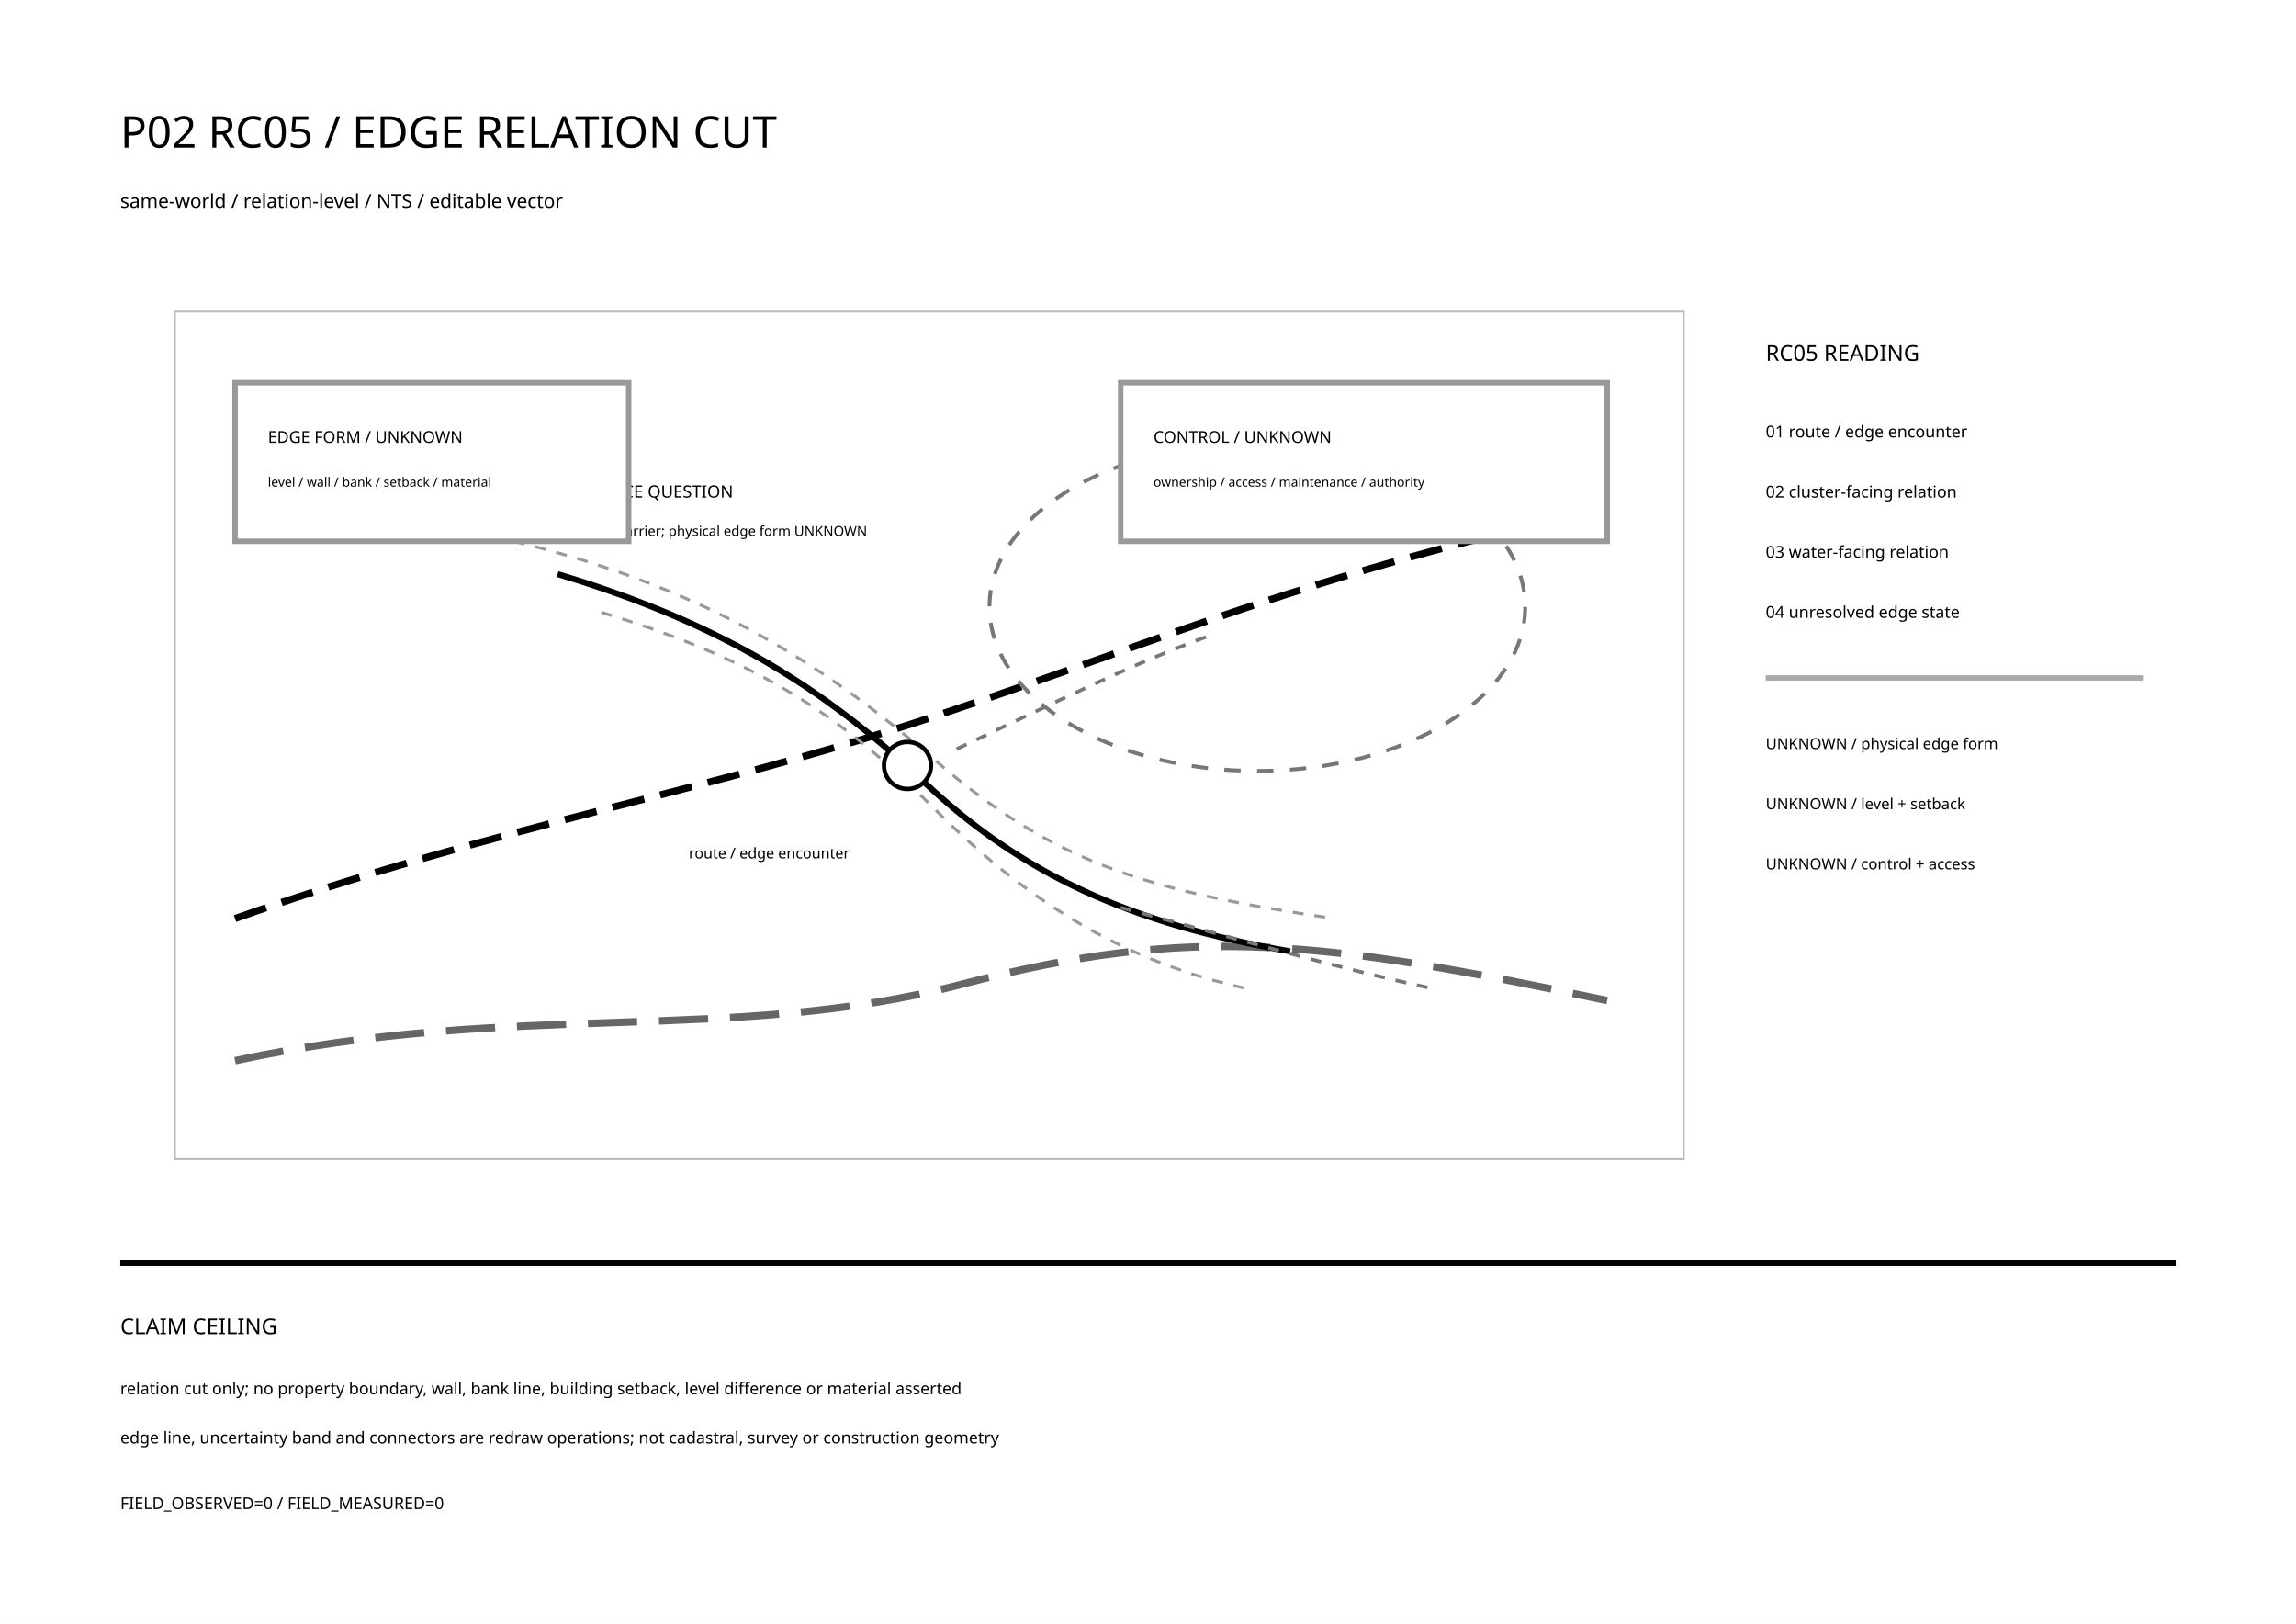
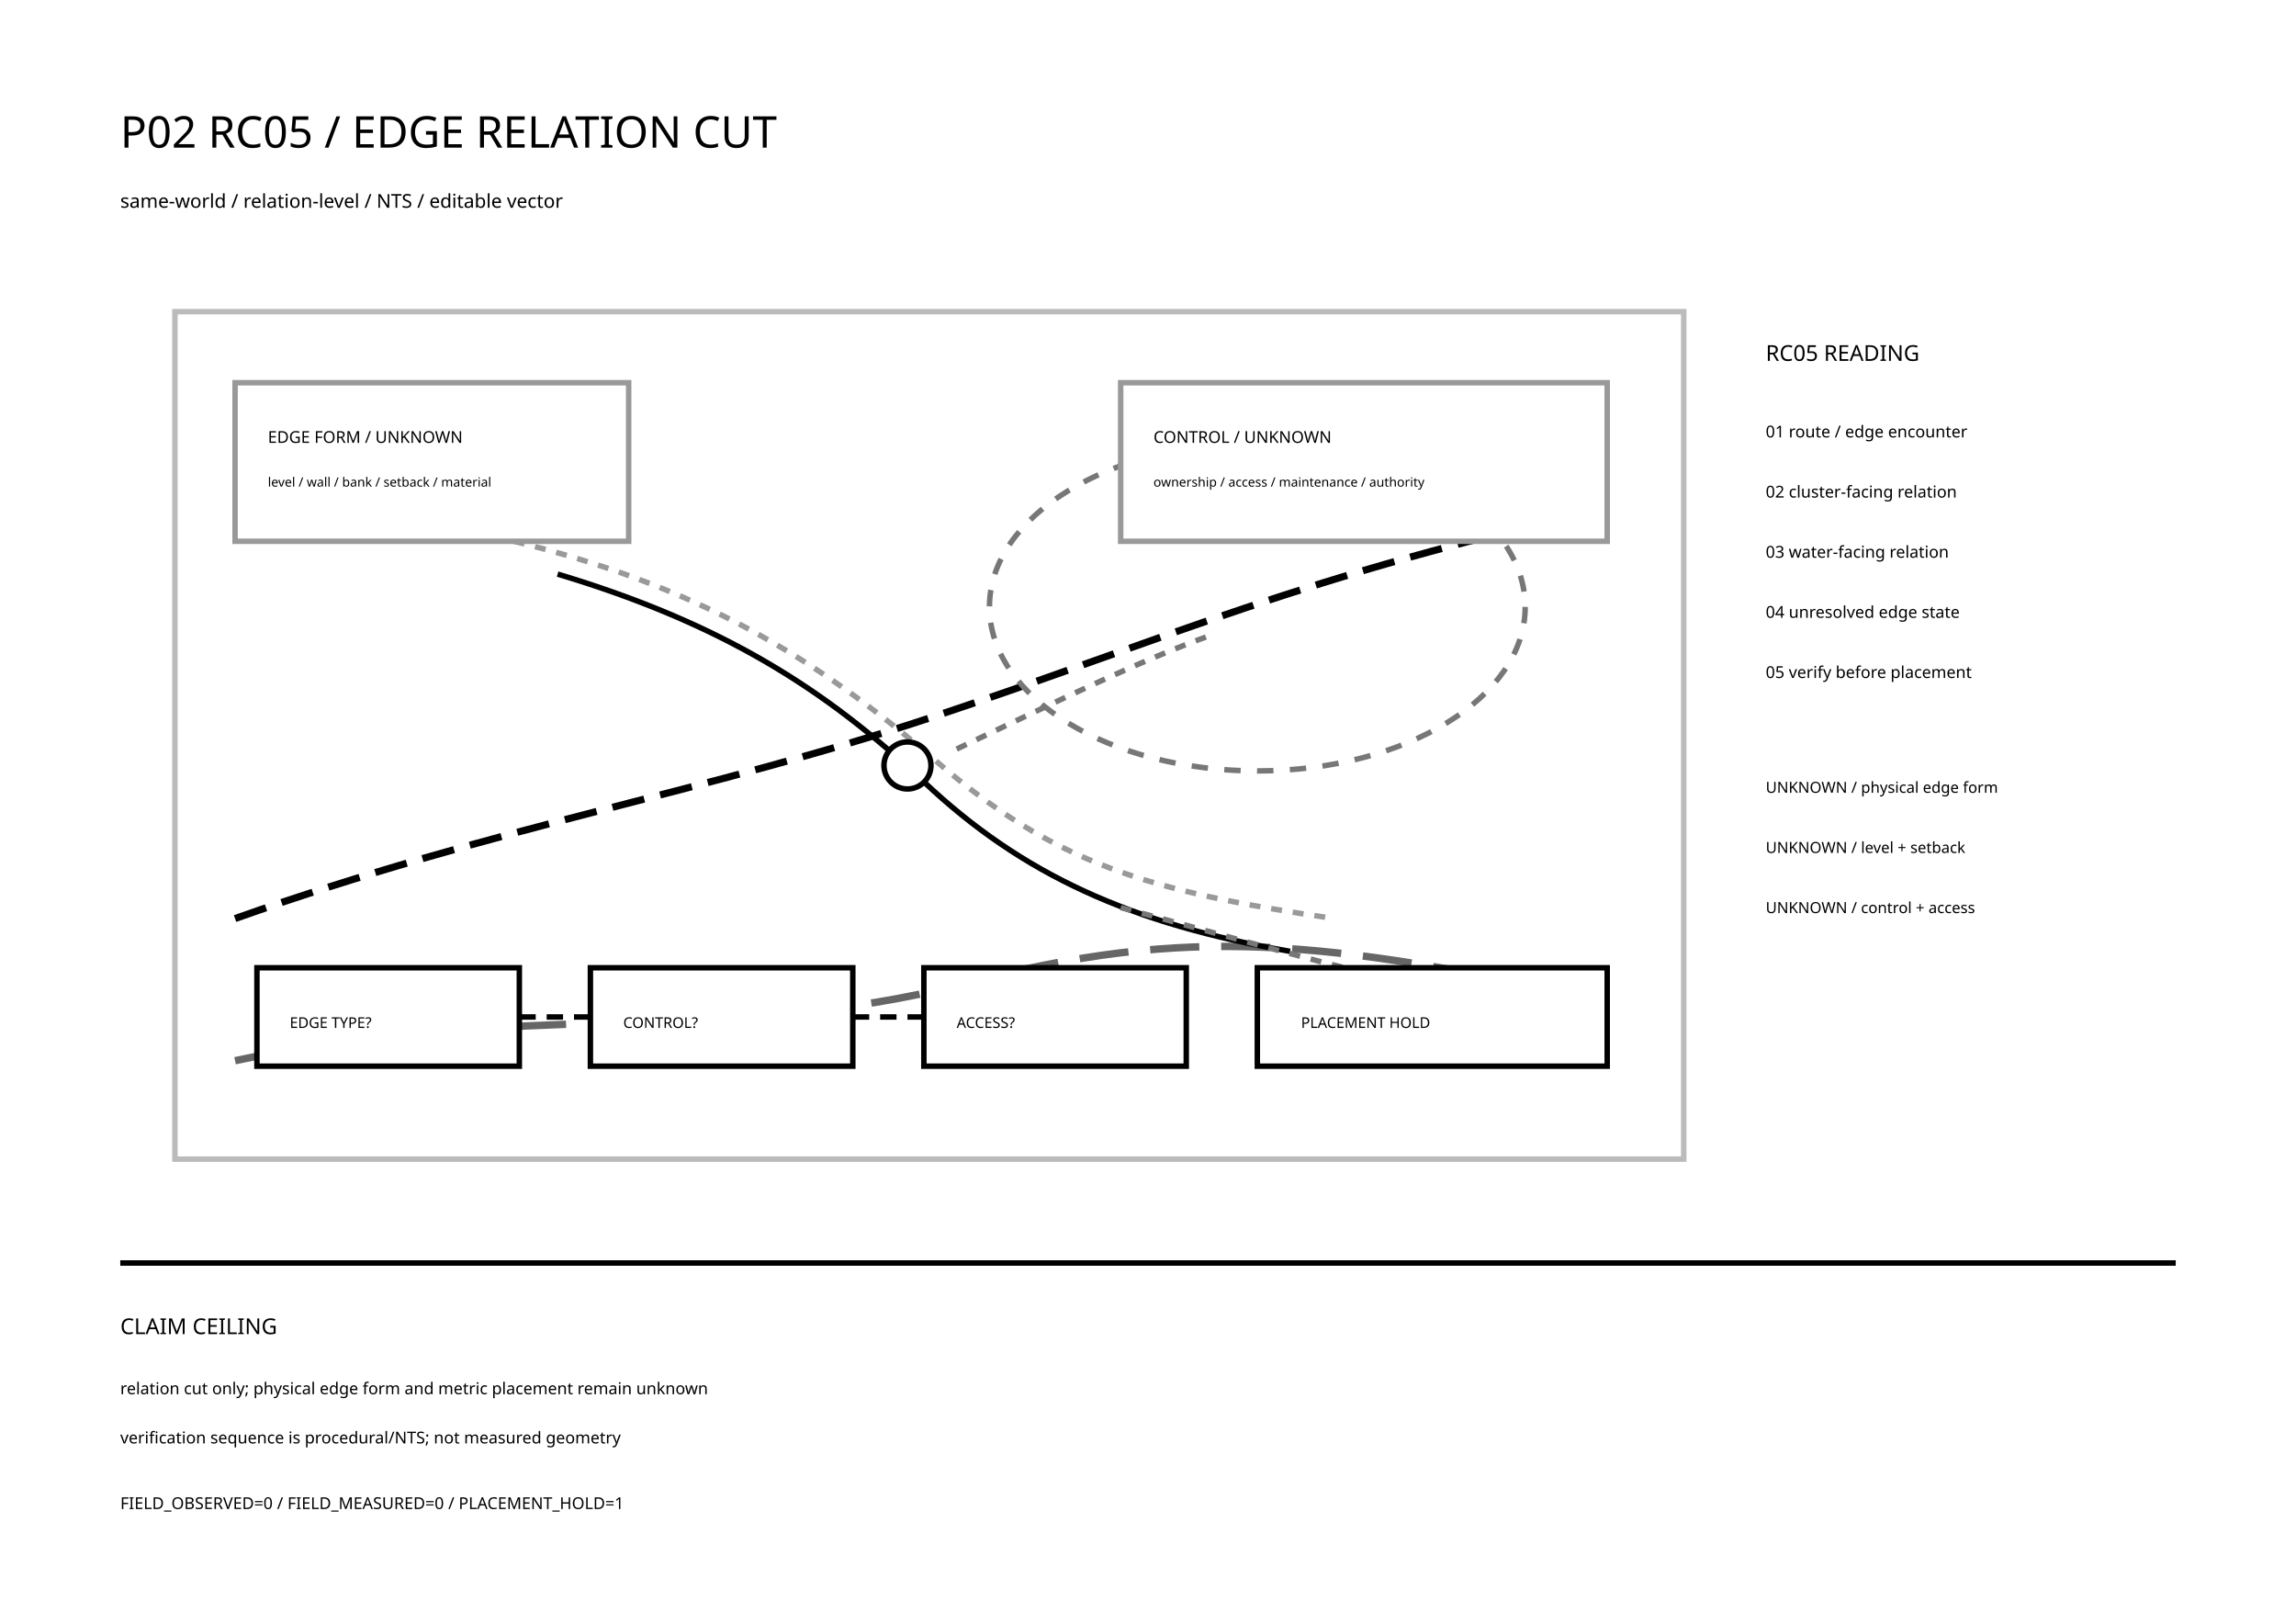
<svg xmlns="http://www.w3.org/2000/svg" width="420mm" height="297mm" viewBox="0 0 420 297">
  <rect width="420" height="297" fill="white" />
  <g id="L00-FRAME" font-family="sans-serif">
    <text x="22" y="27" font-size="8">P02 RC05 / EDGE RELATION CUT</text>
    <text x="22" y="38" font-size="3.5">same-world / relation-level / NTS / editable vector</text>
  </g>
  <g id="L08-FIELD">
-     <rect x="32" y="57" width="276" height="155" fill="none" stroke="#bbb" stroke-width="0.35" />
+     <rect x="32" y="57" width="276" height="155" fill="none" stroke="#bbb" />
  </g>
  <g id="L10-RELATIONS" fill="none">
    <path id="REL-ROUTE-PRIMARY-01" d="M43 168 C91 151 129 145 171 131 S239 105 294 93" stroke="black" stroke-width="1.3" stroke-dasharray="6 3" />
    <path id="REL-WATER-01" d="M43 194 C94 183 134 191 176 180 S242 172 294 183" stroke="#666" stroke-width="1.35" stroke-dasharray="9 4" />
-     <ellipse id="REL-CLUSTER-01" cx="230" cy="111" rx="49" ry="30" stroke="#777" stroke-width="0.7" stroke-dasharray="3 3" />
+     <ellipse id="REL-CLUSTER-01" cx="230" cy="111" rx="49" ry="30" stroke="#777" stroke-dasharray="3 3" />
  </g>
  <g id="L15-EDGE" font-family="sans-serif">
-     <path id="RC05-EDGE-INTERFACE" d="M102 105 C132 114 151 126 169 143 S207 169 236 174" fill="none" stroke="black" stroke-width="1.1" />
-     <path id="RC05-EDGE-UNCERTAINTY-BAND" d="M94 99 C127 107 149 120 171 139 S210 163 244 168" fill="none" stroke="#999" stroke-width="0.55" stroke-dasharray="2 2" />
-     <path d="M110 112 C140 121 155 132 171 148 S205 176 229 181" fill="none" stroke="#999" stroke-width="0.55" stroke-dasharray="2 2" />
-     <text x="91" y="91" font-size="3.1">EDGE / INTERFACE QUESTION</text>
-     <text x="91" y="98" font-size="2.5">schematic relation carrier; physical edge form UNKNOWN</text>
-     <circle id="RC05-ROUTE-EDGE-ENCOUNTER" cx="166" cy="140" r="4.3" fill="white" stroke="black" stroke-width="0.8" />
-     <text x="126" y="157" font-size="2.7">route / edge encounter</text>
-     <path id="RC05-CLUSTER-EDGE-RELATION" d="M175 137 C194 128 208 121 222 116" fill="none" stroke="#777" stroke-width="0.65" stroke-dasharray="2 2" />
-     <path id="RC05-WATER-EDGE-RELATION" d="M205 166 C224 171 244 177 263 181" fill="none" stroke="#777" stroke-width="0.65" stroke-dasharray="2 2" />
+     <path id="RC05-EDGE-INTERFACE" d="M102 105 C132 114 151 126 169 143 S207 169 236 174" fill="none" stroke="black" />
+     <path id="RC05-EDGE-UNCERTAINTY-BAND" d="M94 99 C127 107 149 120 171 139 S210 163 244 168" fill="none" stroke="#999" stroke-dasharray="2 2" />
+     <circle id="RC05-ROUTE-EDGE-ENCOUNTER" cx="166" cy="140" r="4.3" fill="white" stroke="black" />
+     <path id="RC05-CLUSTER-EDGE-RELATION" d="M175 137 C194 128 208 121 222 116" fill="none" stroke="#777" stroke-dasharray="2 2" />
+     <path id="RC05-WATER-EDGE-RELATION" d="M205 166 C224 171 244 177 263 181" fill="none" stroke="#777" stroke-dasharray="2 2" />
+   </g>
+   <g id="L18-VERIFICATION" font-family="sans-serif">
+     <rect id="RC05-EDGE-TYPE-VERIFY" x="47" y="177" width="48" height="18" fill="white" stroke="black" />
+     <text x="53" y="188" font-size="2.7">EDGE TYPE?</text>
+     <rect id="RC05-CONTROL-VERIFY" x="108" y="177" width="48" height="18" fill="white" stroke="black" />
+     <text x="114" y="188" font-size="2.7">CONTROL?</text>
+     <rect id="RC05-ACCESS-VERIFY" x="169" y="177" width="48" height="18" fill="white" stroke="black" />
+     <text x="175" y="188" font-size="2.7">ACCESS?</text>
+     <path id="RC05-VERIFY-SEQUENCE" d="M95 186 H108 M156 186 H169" fill="none" stroke="black" stroke-dasharray="3 2" />
+     <rect id="RC05-PLACEMENT-HOLD" x="230" y="177" width="64" height="18" fill="white" stroke="black" />
+     <text x="238" y="188" font-size="2.7">PLACEMENT HOLD</text>
  </g>
  <g id="L20-STATE" font-family="sans-serif">
    <rect x="43" y="70" width="72" height="29" fill="white" stroke="#999" />
    <text x="49" y="81" font-size="3">EDGE FORM / UNKNOWN</text>
    <text x="49" y="89" font-size="2.35">level / wall / bank / setback / material</text>
    <rect x="205" y="70" width="89" height="29" fill="white" stroke="#999" />
    <text x="211" y="81" font-size="3">CONTROL / UNKNOWN</text>
    <text x="211" y="89" font-size="2.35">ownership / access / maintenance / authority</text>
  </g>
  <g id="L30-READING" font-family="sans-serif">
    <text x="323" y="66" font-size="4">RC05 READING</text>
    <text x="323" y="80" font-size="3">01 route / edge encounter</text>
    <text x="323" y="91" font-size="3">02 cluster-facing relation</text>
    <text x="323" y="102" font-size="3">03 water-facing relation</text>
    <text x="323" y="113" font-size="3">04 unresolved edge state</text>
-     <line x1="323" y1="124" x2="392" y2="124" stroke="#aaa" />
-     <text x="323" y="137" font-size="2.8">UNKNOWN / physical edge form</text>
-     <text x="323" y="148" font-size="2.8">UNKNOWN / level + setback</text>
-     <text x="323" y="159" font-size="2.8">UNKNOWN / control + access</text>
+     <text x="323" y="124" font-size="3">05 verify before placement</text>
+     <text x="323" y="145" font-size="2.8">UNKNOWN / physical edge form</text>
+     <text x="323" y="156" font-size="2.8">UNKNOWN / level + setback</text>
+     <text x="323" y="167" font-size="2.8">UNKNOWN / control + access</text>
  </g>
  <g id="L40-CLAIM" font-family="sans-serif">
    <line x1="22" y1="231" x2="398" y2="231" stroke="black" />
    <text x="22" y="244" font-size="4">CLAIM CEILING</text>
-     <text x="22" y="255" font-size="3">relation cut only; no property boundary, wall, bank line, building setback, level difference or material asserted</text>
-     <text x="22" y="264" font-size="3">edge line, uncertainty band and connectors are redraw operations; not cadastral, survey or construction geometry</text>
-     <text x="22" y="276" font-size="3">FIELD_OBSERVED=0 / FIELD_MEASURED=0</text>
+     <text x="22" y="255" font-size="3">relation cut only; physical edge form and metric placement remain unknown</text>
+     <text x="22" y="264" font-size="3">verification sequence is procedural/NTS; not measured geometry</text>
+     <text x="22" y="276" font-size="3">FIELD_OBSERVED=0 / FIELD_MEASURED=0 / PLACEMENT_HOLD=1</text>
  </g>
</svg>
